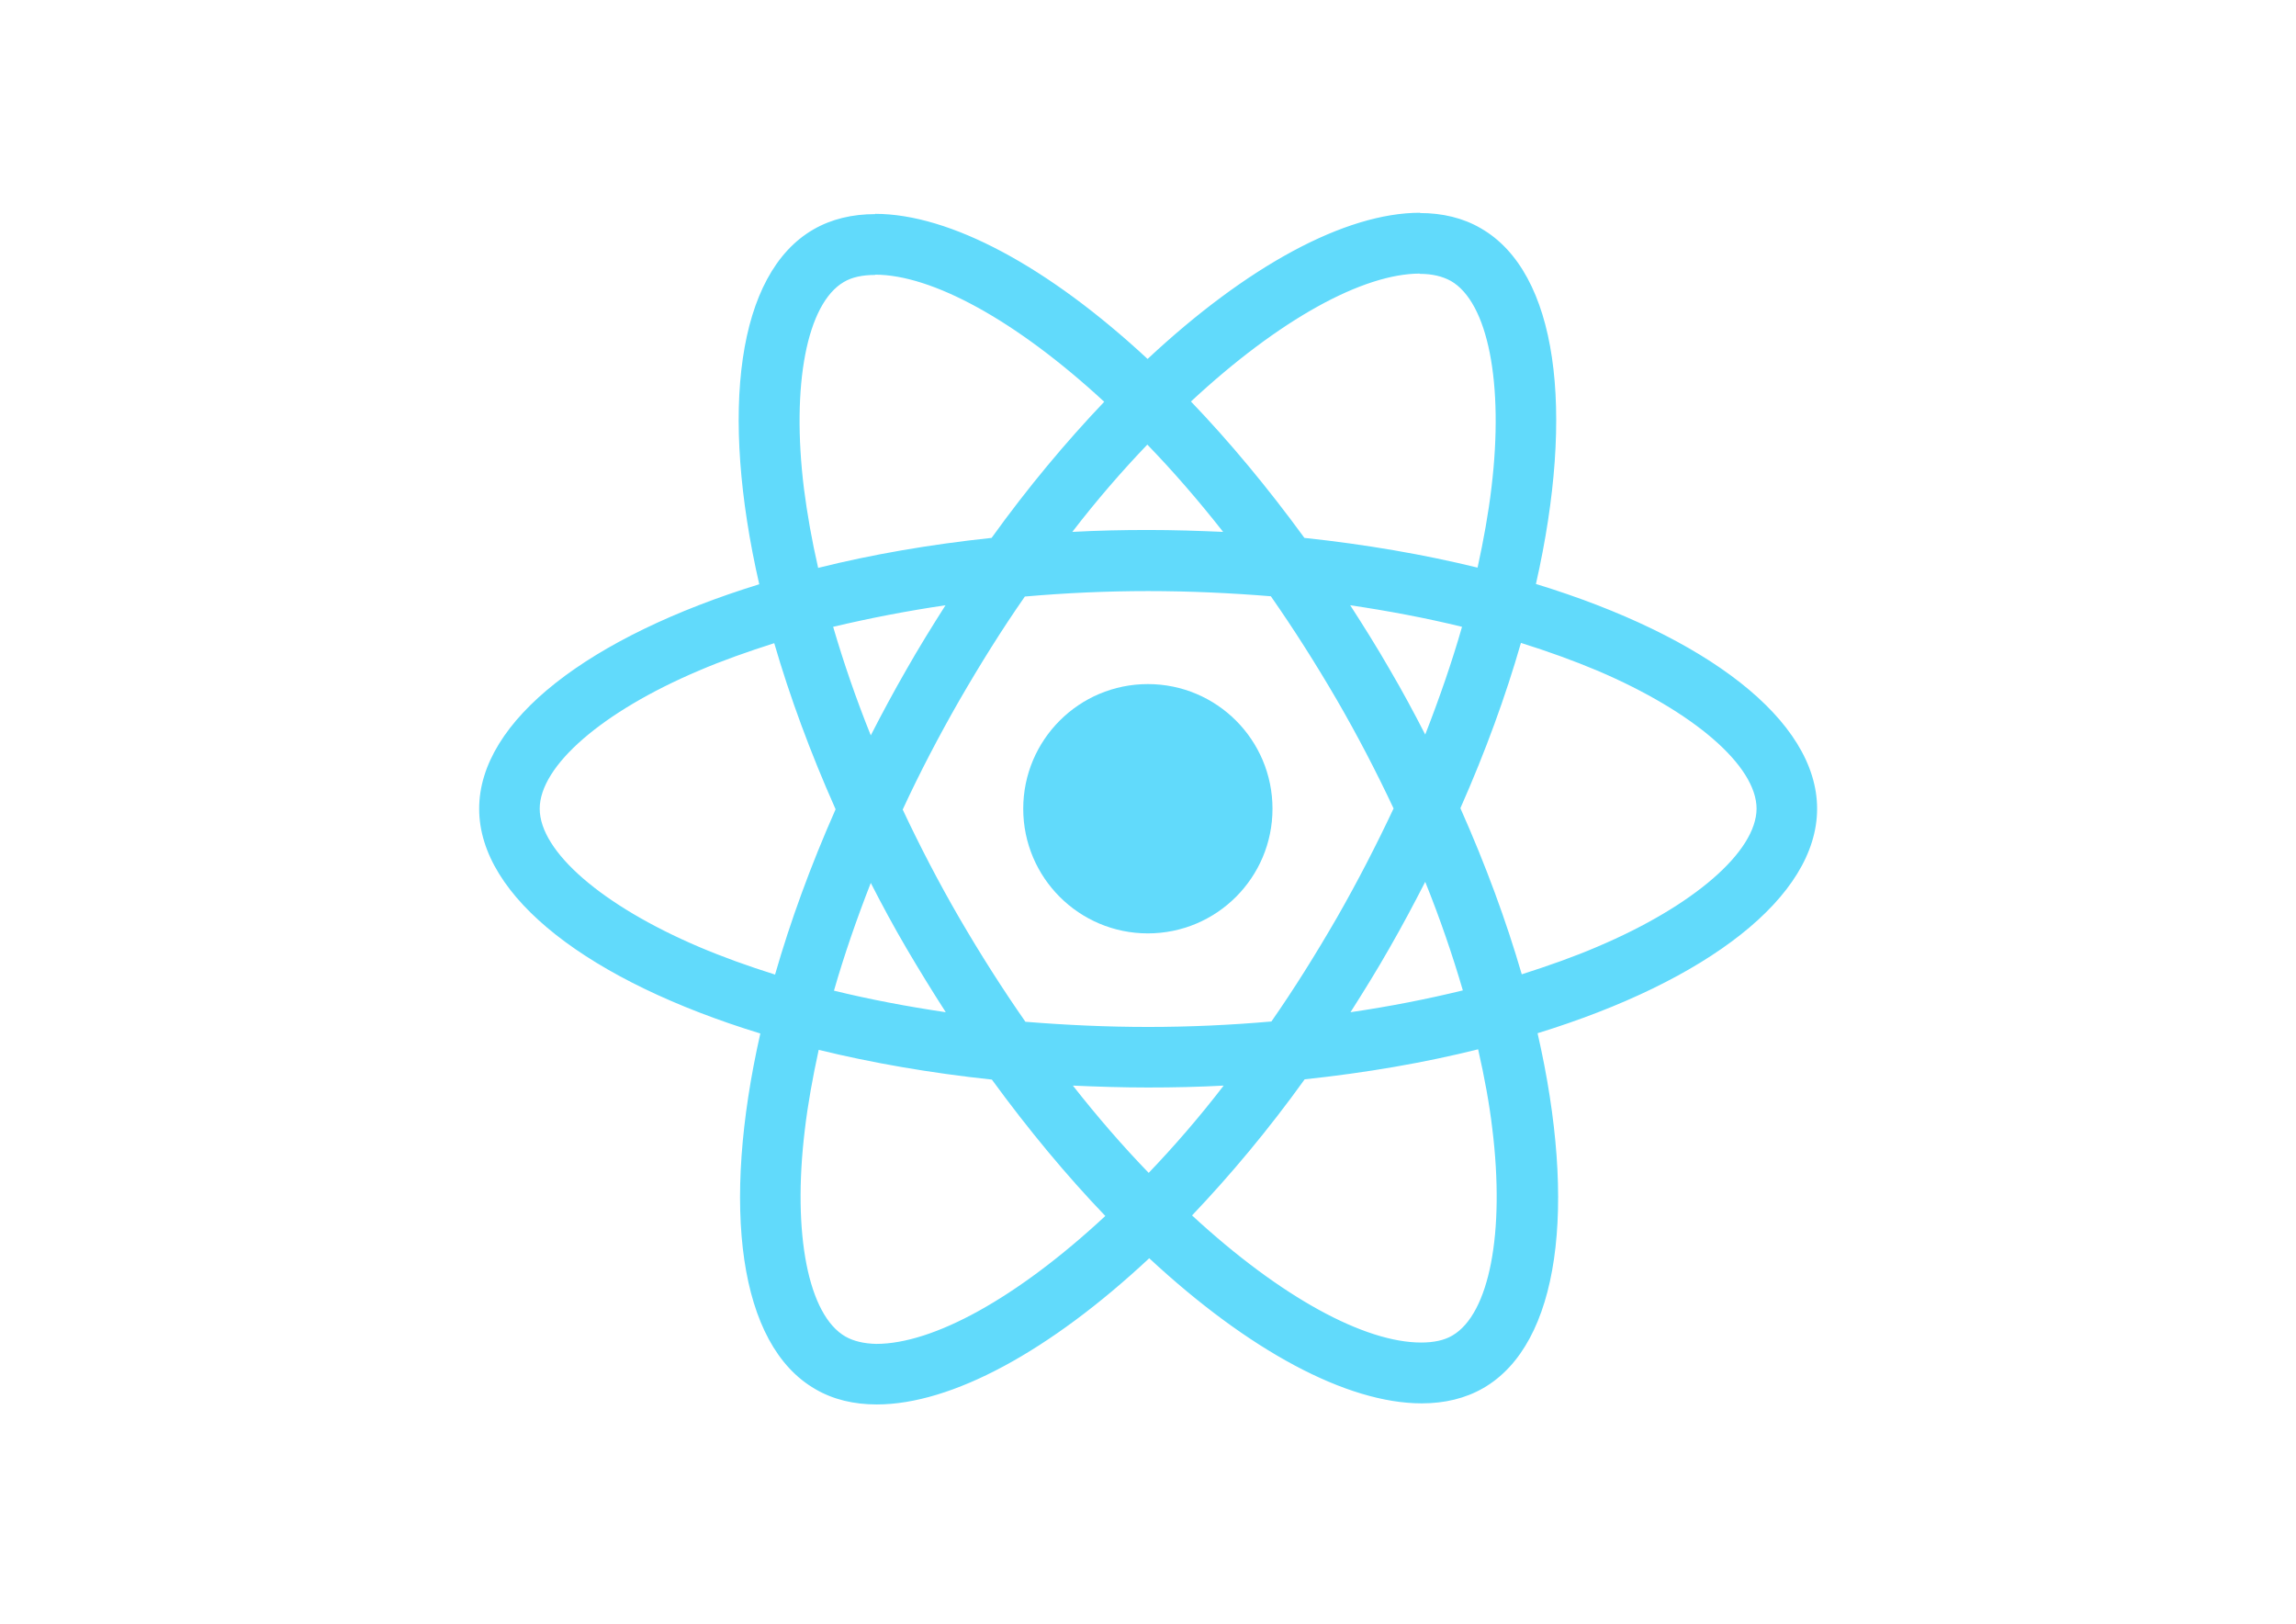
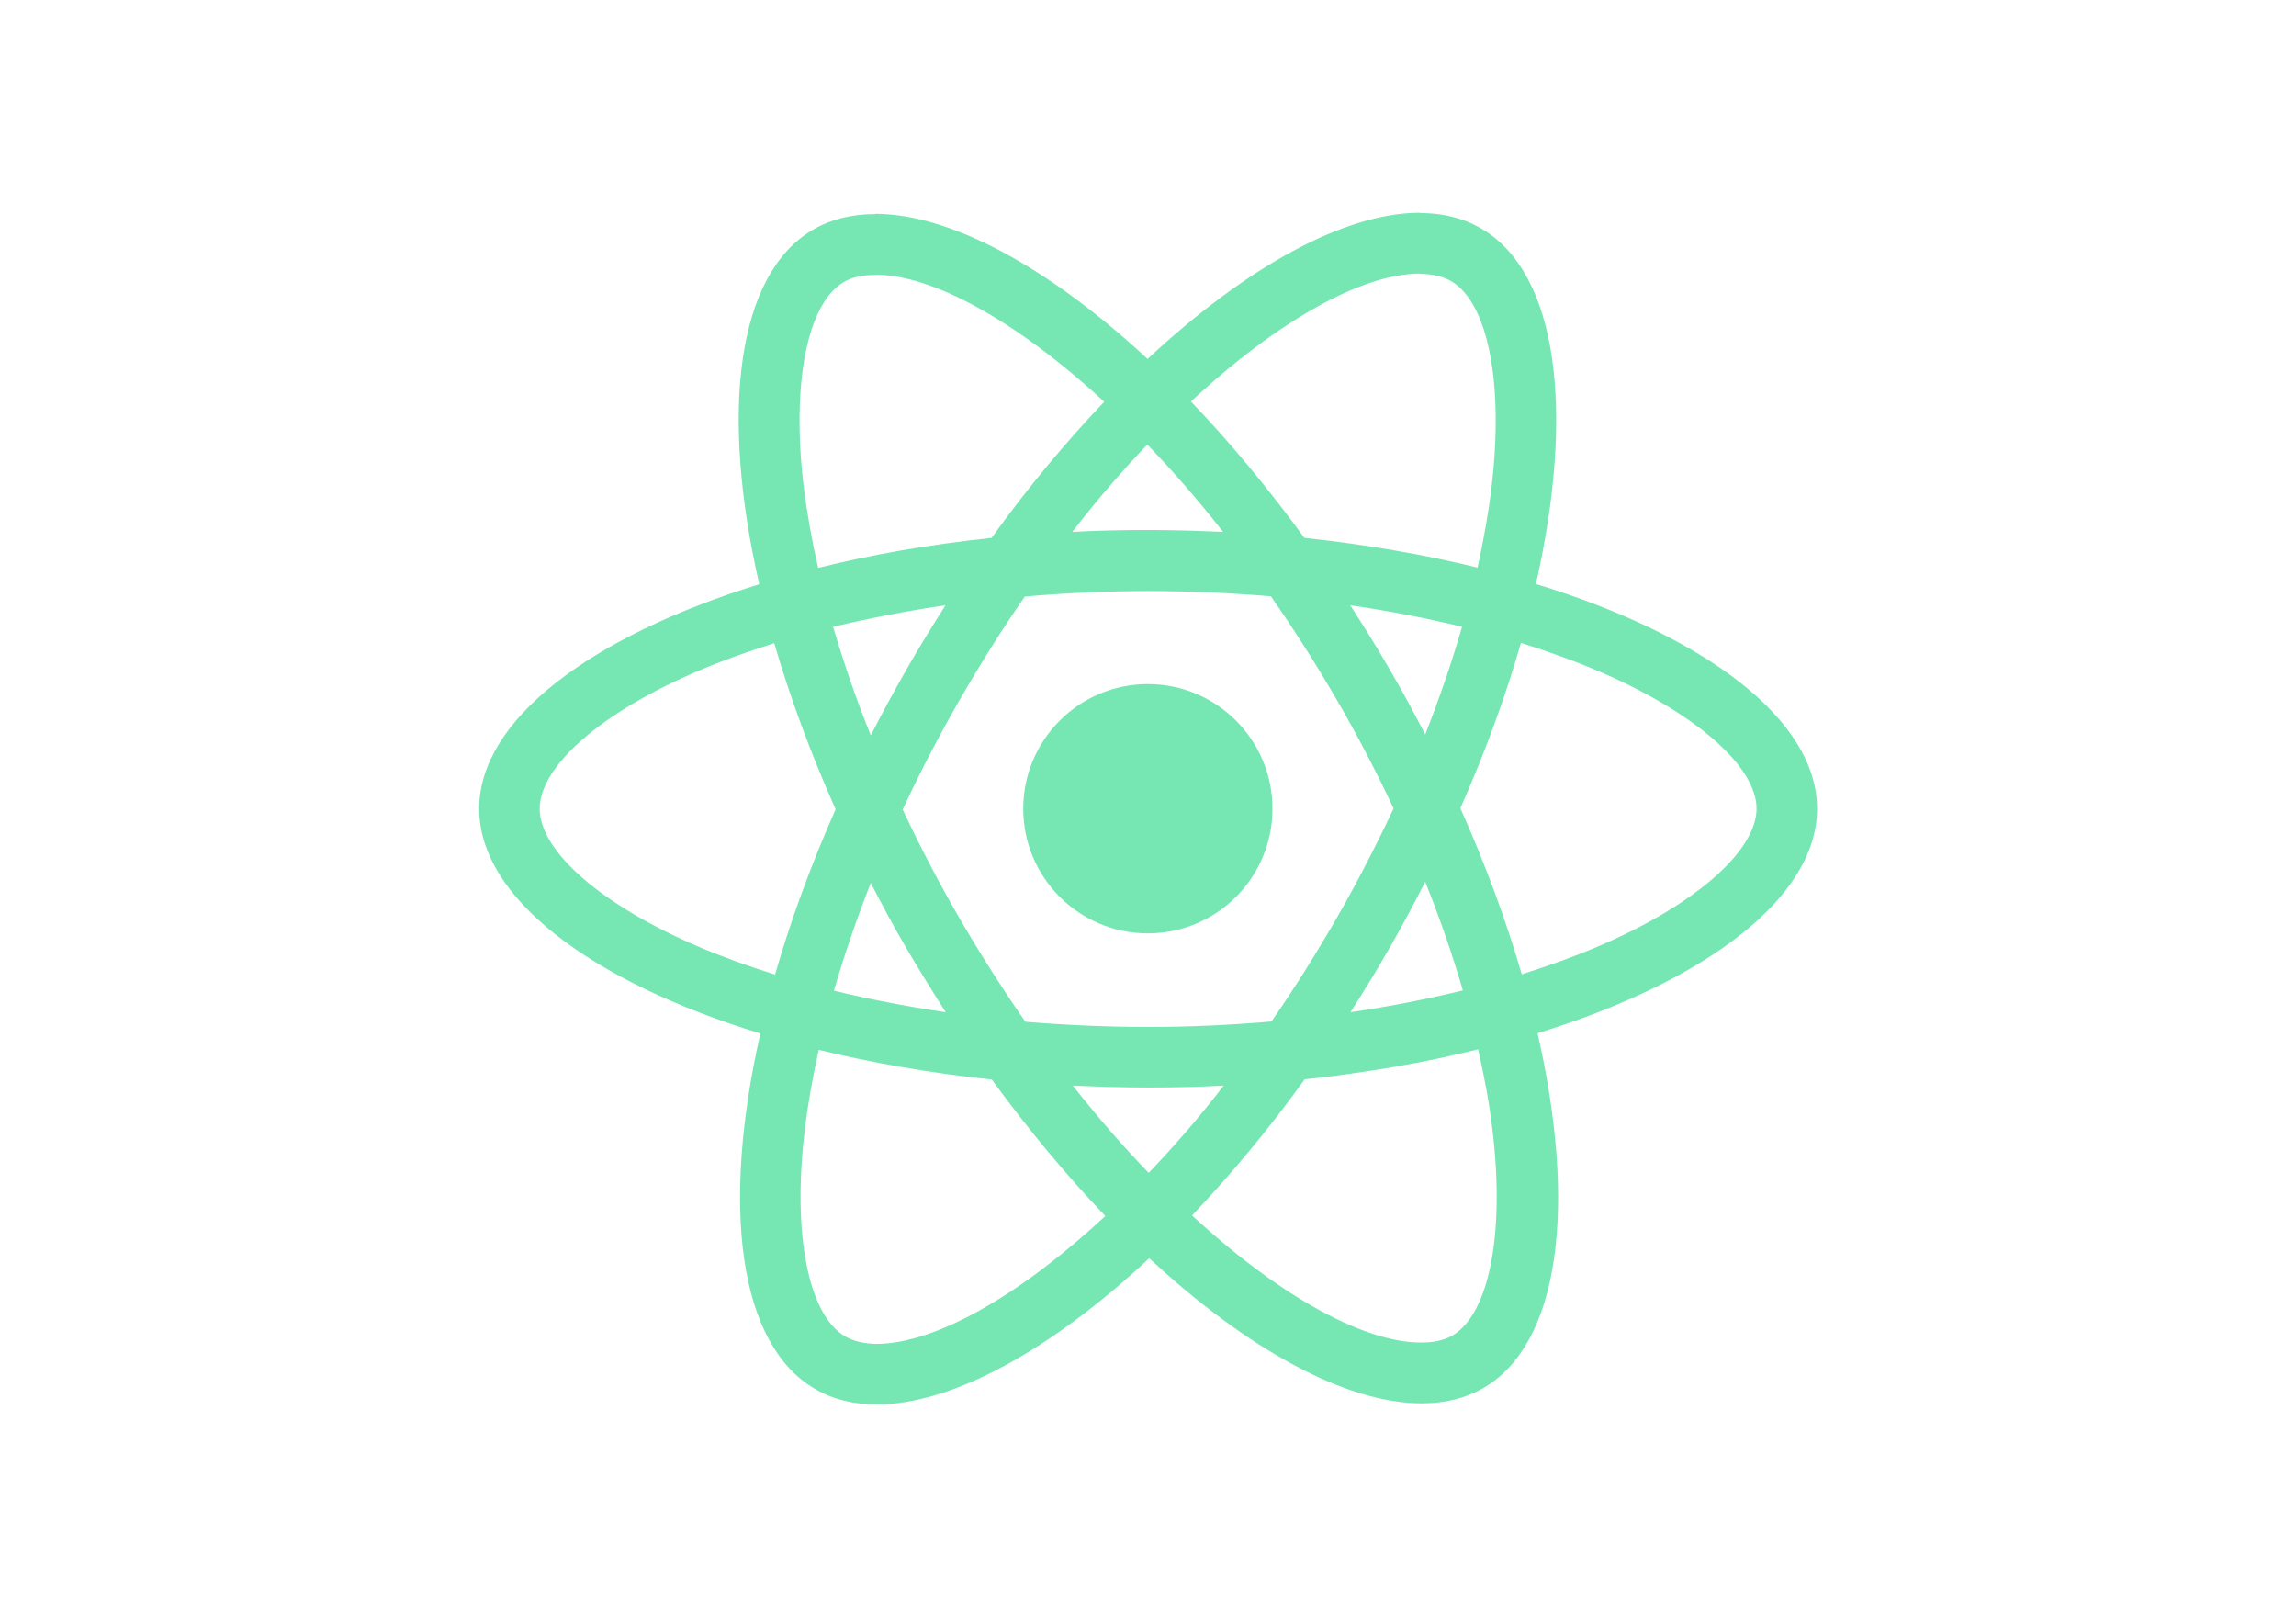
<svg xmlns="http://www.w3.org/2000/svg" viewBox="0 0 841.9 595.3">
-   <g fill="#61DAFB">
+   <g fill="#76E7B3">
    <path d="M666.3 296.5c0-32.5-40.7-63.3-103.1-82.4 14.4-63.6 8-114.2-20.2-130.4-6.5-3.8-14.1-5.6-22.4-5.6v22.3c4.6 0 8.3.9 11.4 2.6 13.6 7.8 19.5 37.5 14.9 75.7-1.1 9.4-2.9 19.3-5.1 29.4-19.6-4.8-41-8.5-63.5-10.9-13.5-18.5-27.5-35.3-41.6-50 32.6-30.3 63.2-46.9 84-46.9V78c-27.5 0-63.5 19.6-99.9 53.6-36.4-33.8-72.4-53.2-99.9-53.2v22.3c20.7 0 51.4 16.5 84 46.6-14 14.7-28 31.4-41.3 49.9-22.6 2.4-44 6.1-63.6 11-2.3-10-4-19.7-5.2-29-4.7-38.2 1.1-67.9 14.6-75.8 3-1.8 6.9-2.6 11.5-2.6V78.5c-8.4 0-16 1.8-22.6 5.6-28.1 16.2-34.4 66.7-19.9 130.1-62.2 19.2-102.7 49.9-102.7 82.3 0 32.5 40.7 63.3 103.1 82.4-14.4 63.6-8 114.2 20.2 130.4 6.5 3.8 14.1 5.6 22.5 5.6 27.5 0 63.5-19.6 99.9-53.6 36.4 33.8 72.4 53.2 99.9 53.2 8.4 0 16-1.8 22.6-5.6 28.1-16.2 34.4-66.7 19.9-130.1 62-19.1 102.5-49.9 102.5-82.3zm-130.2-66.7c-3.7 12.9-8.3 26.2-13.5 39.5-4.1-8-8.4-16-13.1-24-4.6-8-9.5-15.8-14.4-23.4 14.2 2.1 27.9 4.7 41 7.9zm-45.8 106.5c-7.8 13.5-15.8 26.3-24.1 38.2-14.9 1.3-30 2-45.2 2-15.1 0-30.2-.7-45-1.9-8.3-11.9-16.4-24.6-24.2-38-7.6-13.1-14.5-26.4-20.8-39.8 6.2-13.4 13.2-26.8 20.7-39.9 7.8-13.5 15.8-26.3 24.1-38.2 14.9-1.3 30-2 45.2-2 15.1 0 30.2.7 45 1.9 8.3 11.9 16.4 24.6 24.2 38 7.6 13.1 14.5 26.4 20.8 39.8-6.3 13.4-13.2 26.8-20.7 39.9zm32.3-13c5.4 13.4 10 26.8 13.8 39.8-13.1 3.2-26.9 5.9-41.2 8 4.9-7.7 9.8-15.6 14.4-23.7 4.6-8 8.9-16.1 13-24.1zM421.2 430c-9.3-9.6-18.6-20.3-27.8-32 9 .4 18.2.7 27.5.7 9.4 0 18.7-.2 27.8-.7-9 11.7-18.3 22.4-27.5 32zm-74.4-58.9c-14.2-2.1-27.9-4.7-41-7.9 3.7-12.9 8.3-26.2 13.5-39.5 4.1 8 8.4 16 13.1 24 4.7 8 9.5 15.8 14.4 23.4zM420.7 163c9.3 9.6 18.6 20.3 27.8 32-9-.4-18.2-.7-27.5-.7-9.4 0-18.7.2-27.8.7 9-11.7 18.3-22.4 27.5-32zm-74 58.9c-4.9 7.7-9.8 15.6-14.4 23.7-4.6 8-8.9 16-13 24-5.4-13.4-10-26.8-13.8-39.8 13.1-3.1 26.9-5.8 41.2-7.9zm-90.5 125.2c-35.4-15.1-58.3-34.9-58.3-50.6 0-15.7 22.9-35.6 58.3-50.6 8.6-3.7 18-7 27.7-10.1 5.7 19.6 13.2 40 22.5 60.9-9.2 20.8-16.6 41.1-22.2 60.6-9.9-3.1-19.3-6.5-28-10.2zM310 490c-13.6-7.8-19.5-37.5-14.9-75.7 1.1-9.4 2.9-19.3 5.1-29.4 19.6 4.8 41 8.5 63.5 10.9 13.5 18.5 27.5 35.3 41.6 50-32.6 30.3-63.2 46.9-84 46.9-4.5-.1-8.3-1-11.3-2.7zm237.2-76.2c4.7 38.2-1.1 67.9-14.6 75.8-3 1.8-6.9 2.6-11.5 2.6-20.7 0-51.4-16.5-84-46.6 14-14.7 28-31.4 41.3-49.9 22.6-2.4 44-6.1 63.6-11 2.3 10.1 4.1 19.8 5.2 29.1zm38.5-66.7c-8.6 3.7-18 7-27.7 10.1-5.7-19.6-13.2-40-22.5-60.9 9.2-20.8 16.6-41.1 22.2-60.6 9.9 3.1 19.3 6.5 28.1 10.2 35.4 15.1 58.3 34.9 58.3 50.6-.1 15.7-23 35.6-58.4 50.6zM320.8 78.4z" />
    <circle cx="420.9" cy="296.5" r="45.7" />
    <path d="M520.5 78.1z" />
  </g>
</svg>
